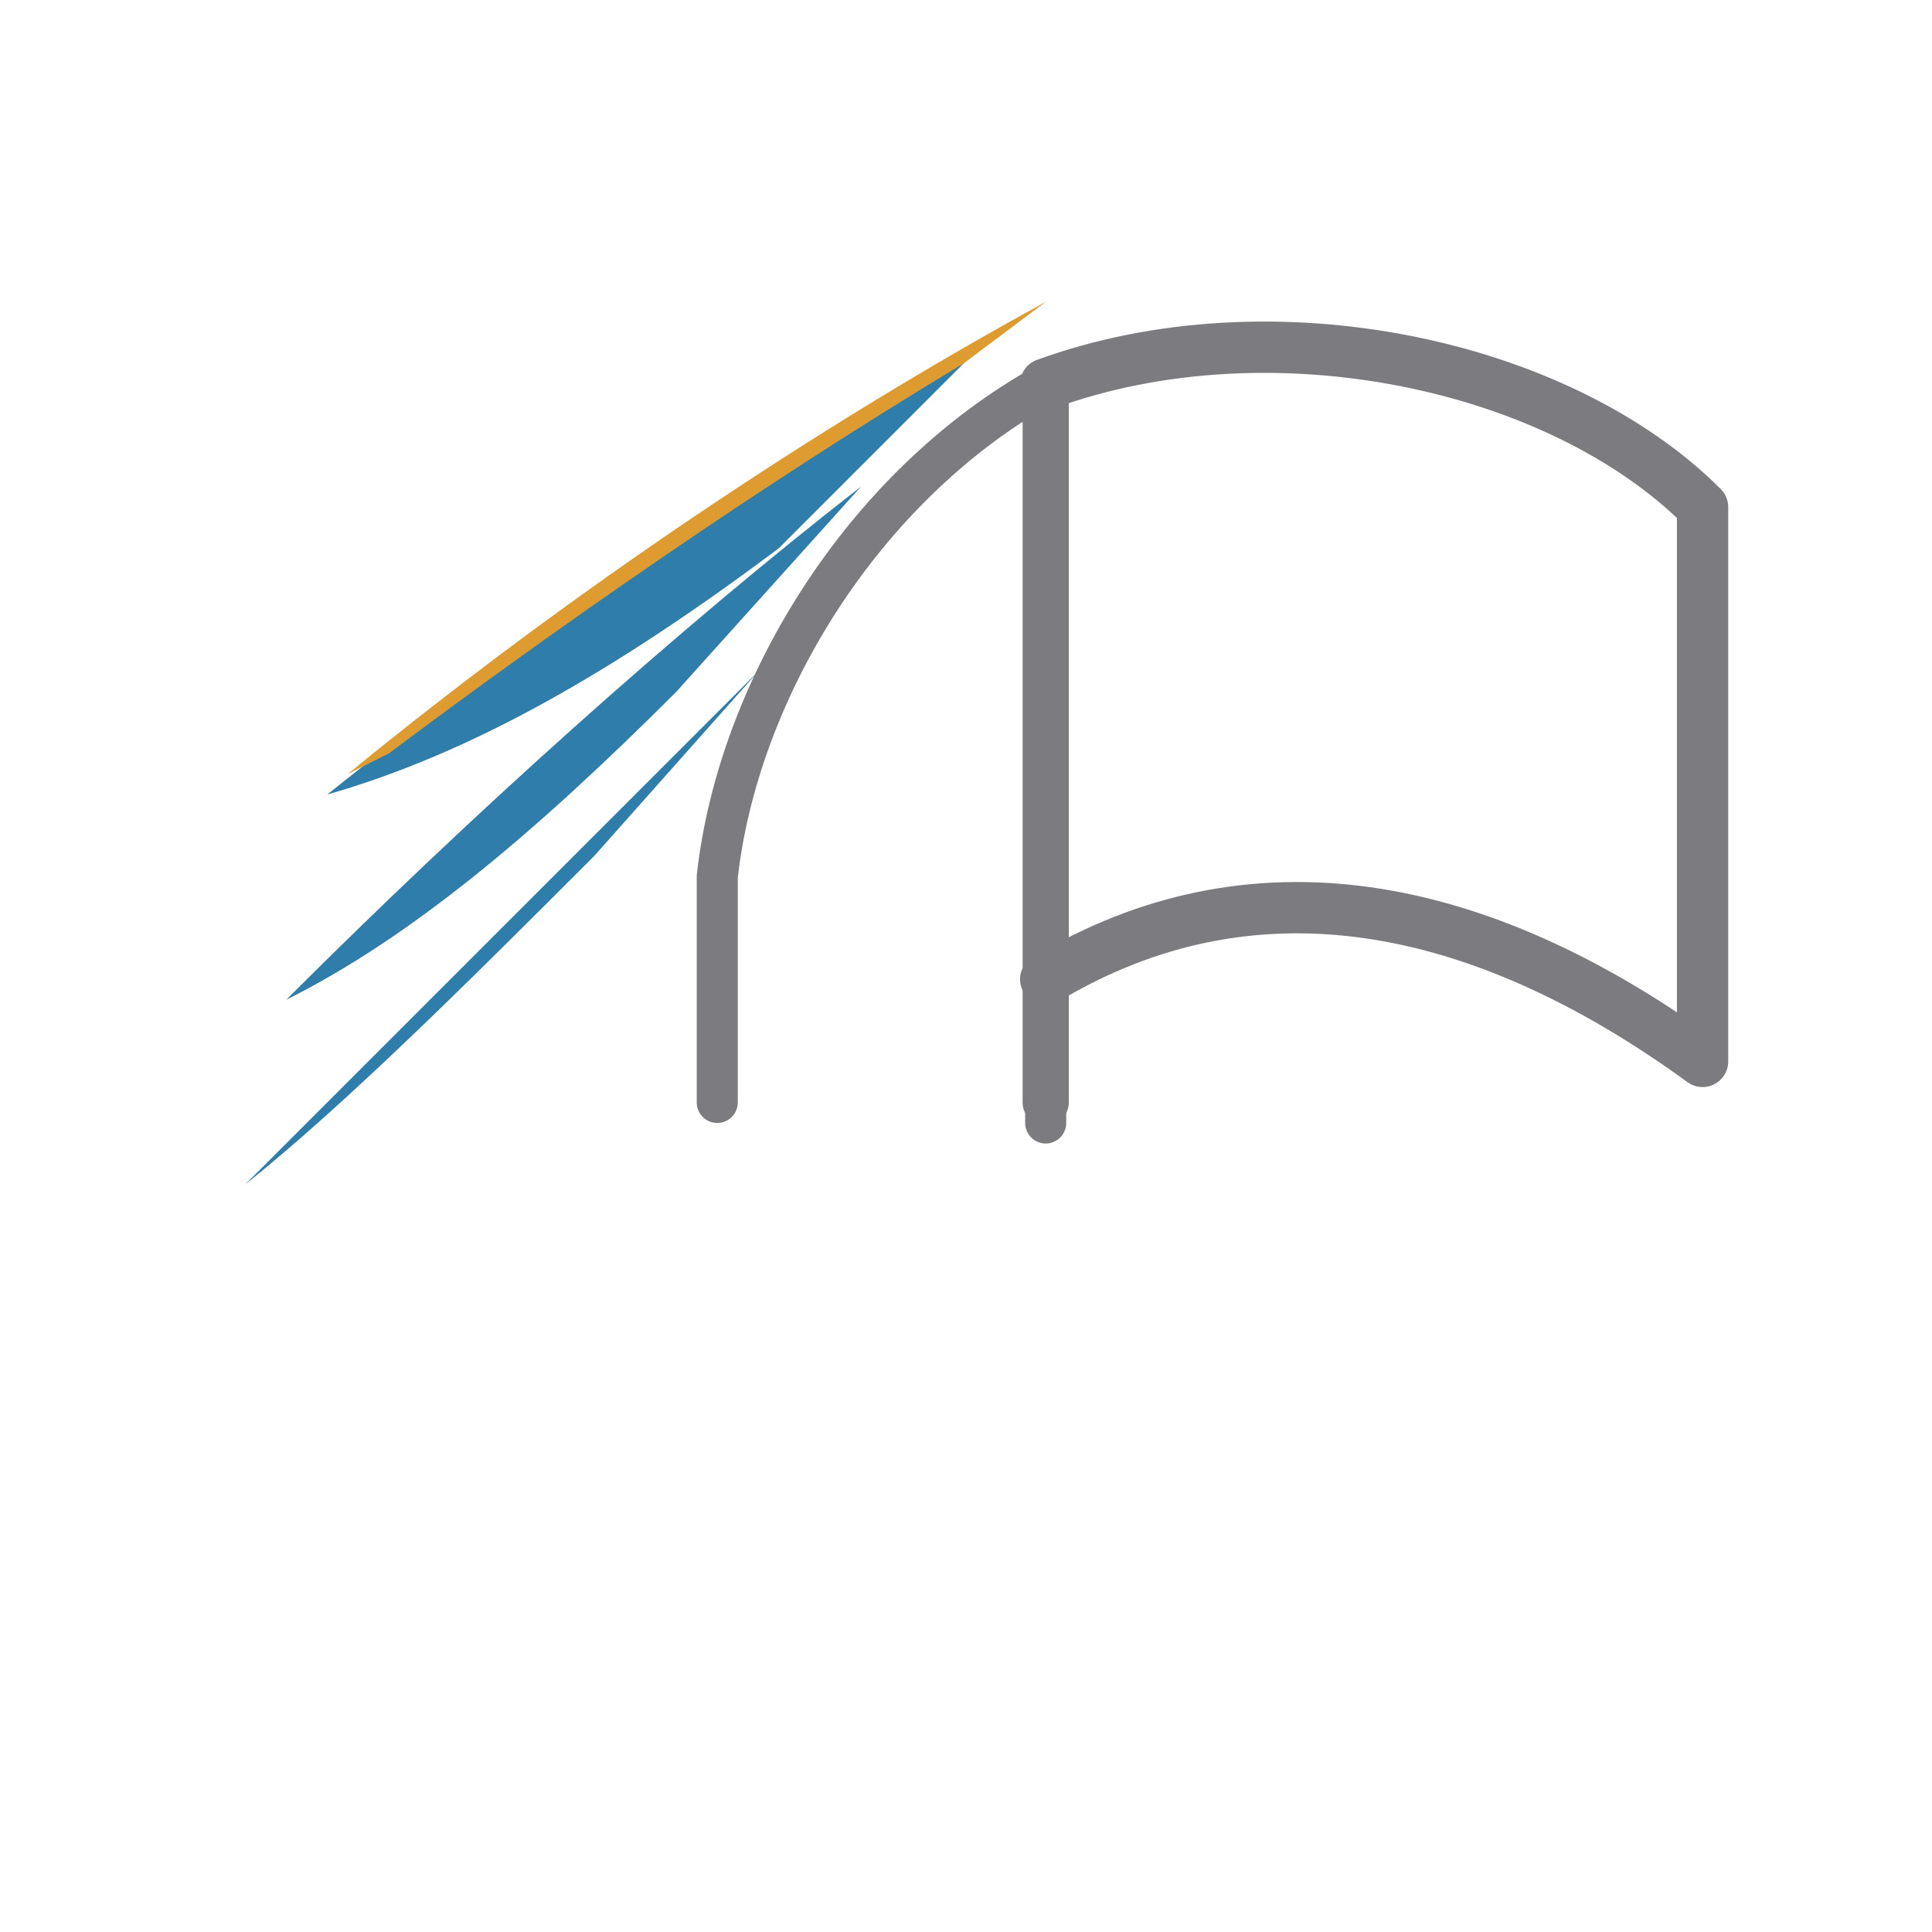
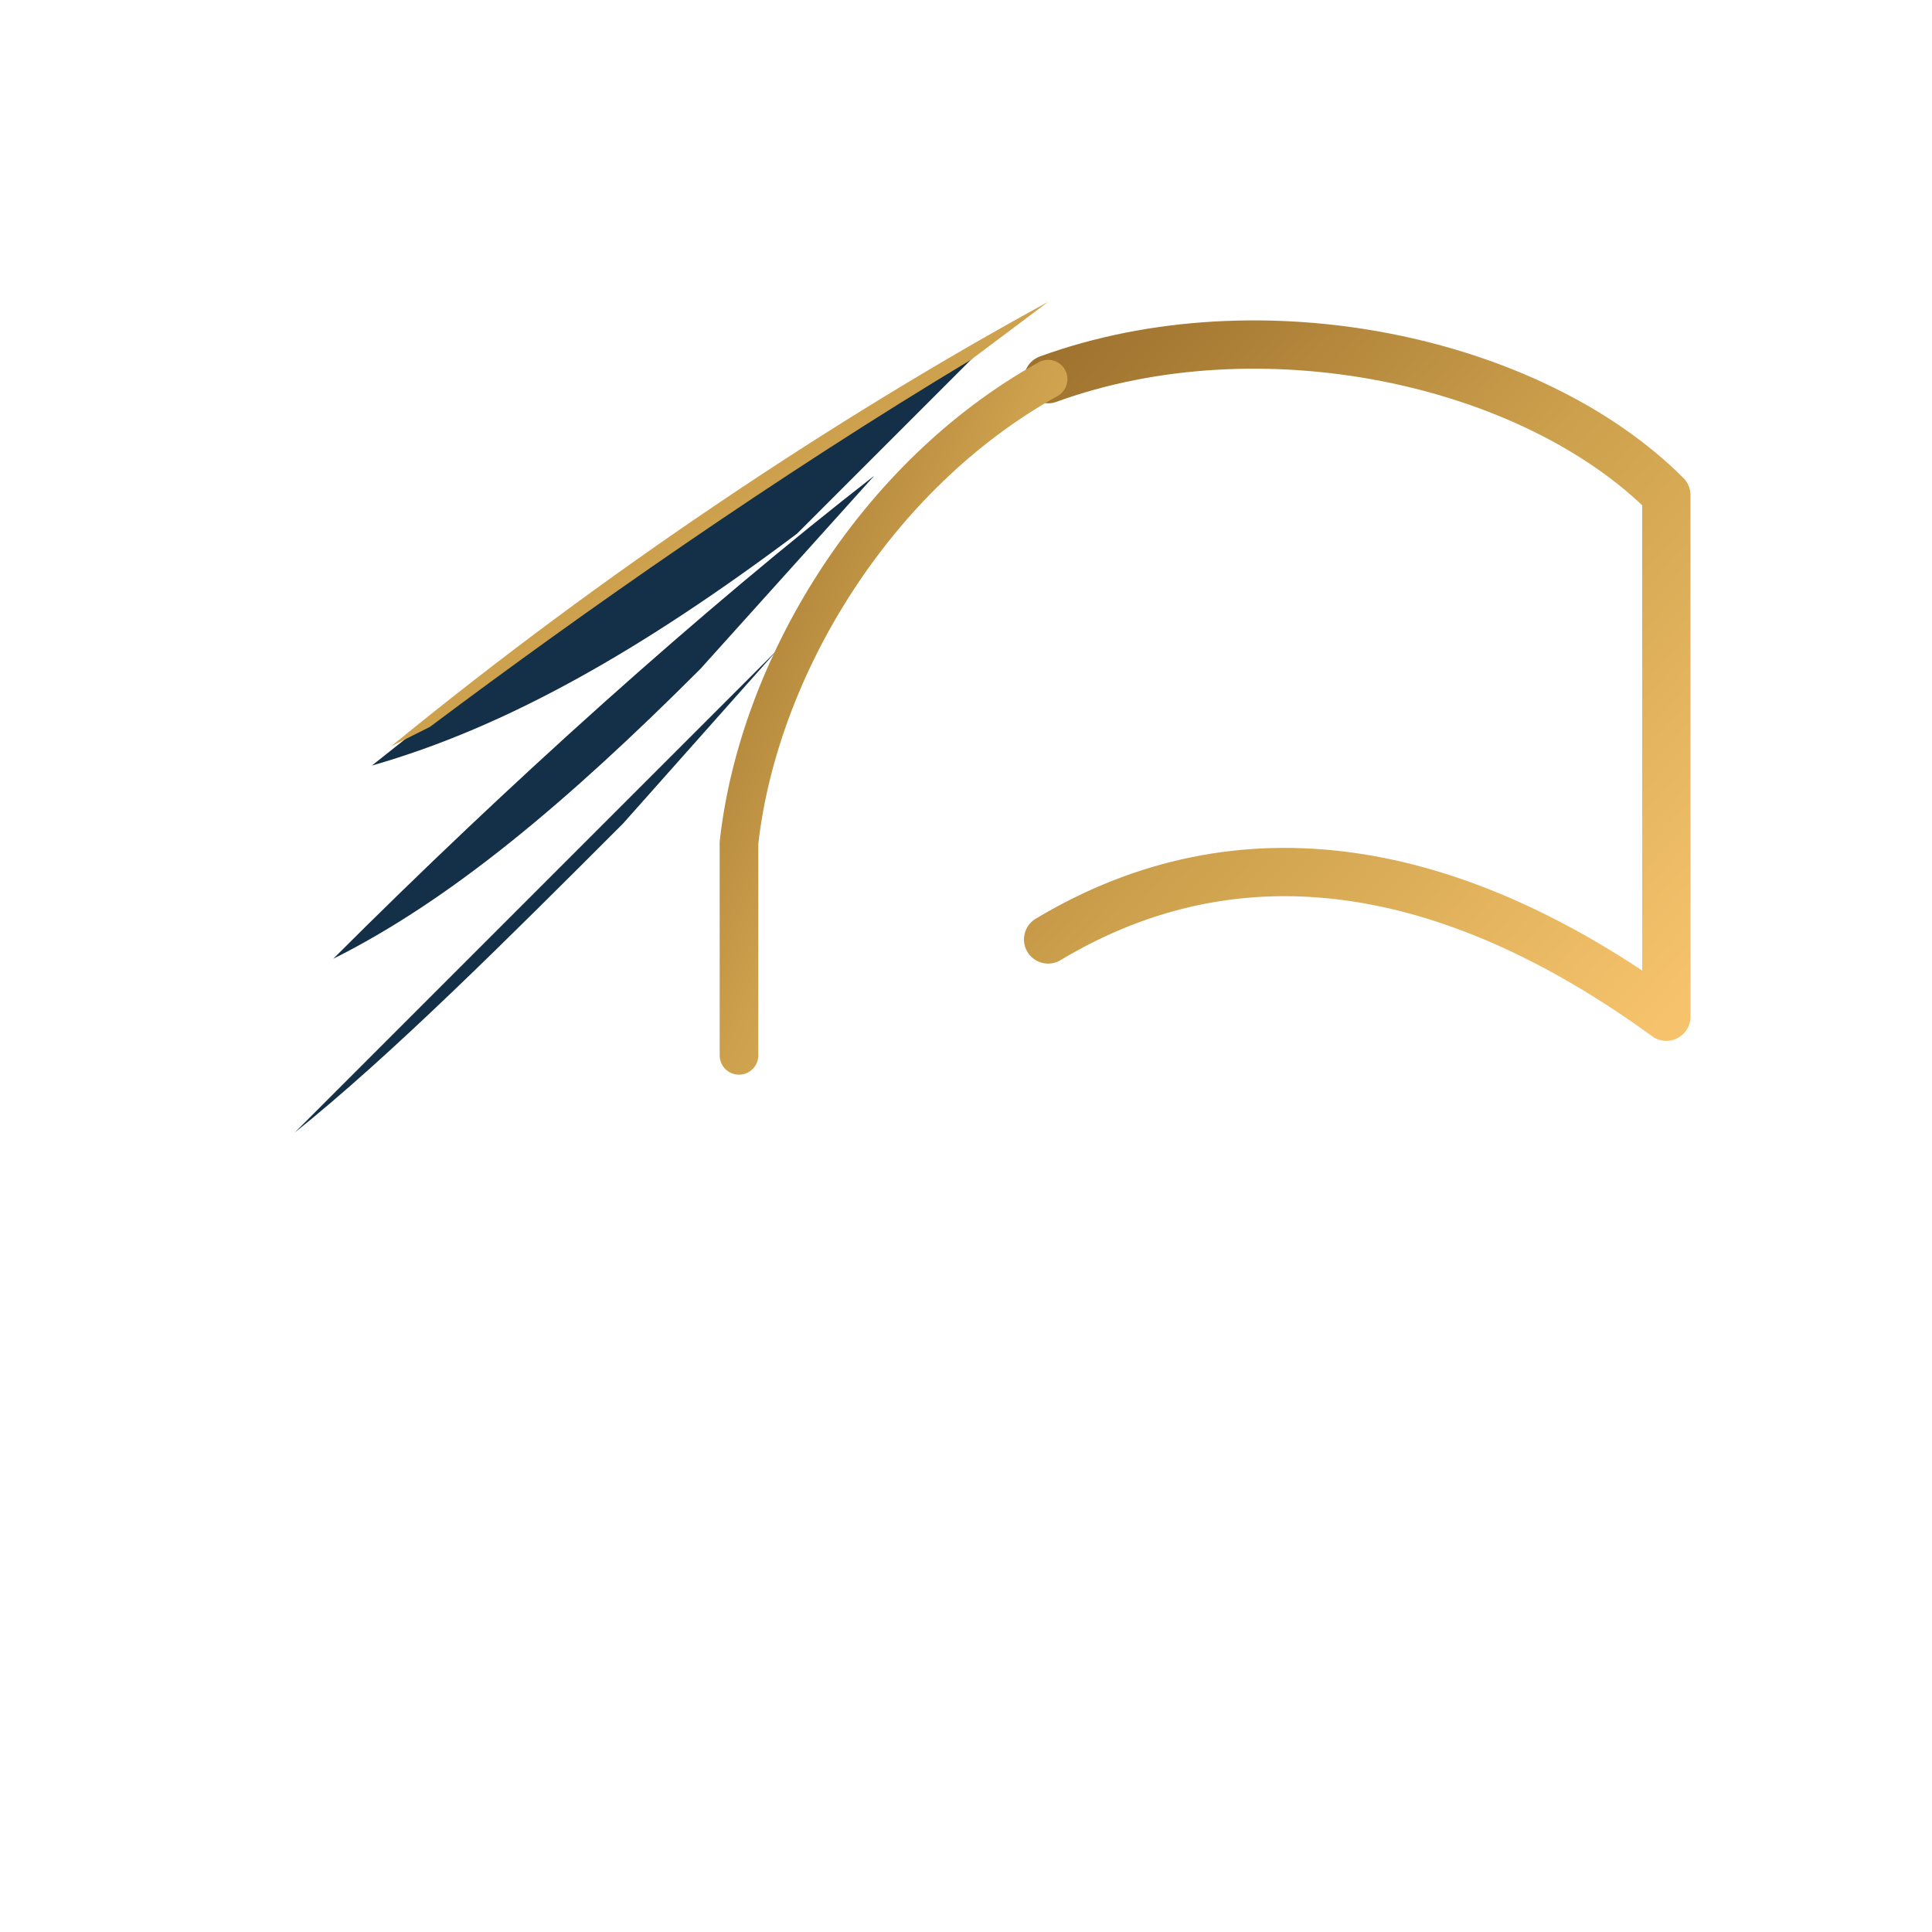
<svg xmlns="http://www.w3.org/2000/svg" width="64" height="64" viewBox="0 0 64 64" fill="none">
-   <g transform="translate(2,10) scale(0.34)">
-     <g>
-       <path fill="#2E7DAA" d="M18 86 C34 70 52 52 68 36 L52 54 C40 66 28 78 18 86 Z" />
-       <path fill="#2E7DAA" d="M22 68 C40 50 60 32 78 18 L60 38 C46 52 34 62 22 68 Z" />
-       <path fill="#2E7DAA" d="M26 48 C46 32 68 16 90 4 L70 24 C54 36 40 44 26 48 Z" />
-       <path fill="#DD9B30" d="M28 46 C50 28 74 12 96 0 L88 6 C68 18 48 32 32 44 Z" />
-       <path stroke="#7C7B80" stroke-width="4.5" stroke-linecap="round" d="M96 8 V78" />
-       <path fill="none" stroke="#7C7B80" stroke-width="5" stroke-linejoin="round" stroke-linecap="round" d="M96 8 C118 0 146 6 160 20 V74 C138 58 116 54 96 66" />
-       <path fill="none" stroke="#7C7B80" stroke-width="4" stroke-linejoin="round" stroke-linecap="round" d="M96 8 C78 18 66 38 64 56 V78" />
-       <path stroke="#7C7B80" stroke-width="4" stroke-linecap="round" d="M96 66 V80" />
-     </g>
+   <defs>
+     <linearGradient id="g" x1="0%" y1="0%" x2="100%" y2="100%">
+       <stop offset="0%" stop-color="#9E712E" />
+       <stop offset="48%" stop-color="#CCA04C" />
+       <stop offset="100%" stop-color="#F6C36C" />
+     </linearGradient>
+   </defs>
+   <g transform="translate(4,10) scale(0.32)">
+     <path fill="#143048" d="M18 86 C34 70 52 52 68 36 L52 54 C40 66 28 78 18 86 Z" />
+     <path fill="#143048" d="M22 68 C40 50 60 32 78 18 L60 38 C46 52 34 62 22 68 Z" />
+     <path fill="#143048" d="M26 48 C46 32 68 16 90 4 L70 24 C54 36 40 44 26 48 Z" />
+     <path fill="url(#g)" d="M28 46 C50 28 74 12 96 0 L88 6 C68 18 48 32 32 44 Z" />
+     <path stroke="url(#g)" stroke-width="4.5" stroke-linecap="round" d="M96 8 V78" />
+     <path fill="none" stroke="url(#g)" stroke-width="5" stroke-linejoin="round" stroke-linecap="round" d="M96 8 C118 0 146 6 160 20 V74 C138 58 116 54 96 66" />
+     <path fill="none" stroke="url(#g)" stroke-width="4" stroke-linejoin="round" stroke-linecap="round" d="M96 8 C78 18 66 38 64 56 V78" />
+     <path stroke="url(#g)" stroke-width="4" stroke-linecap="round" d="M96 66 V80" />
  </g>
</svg>
